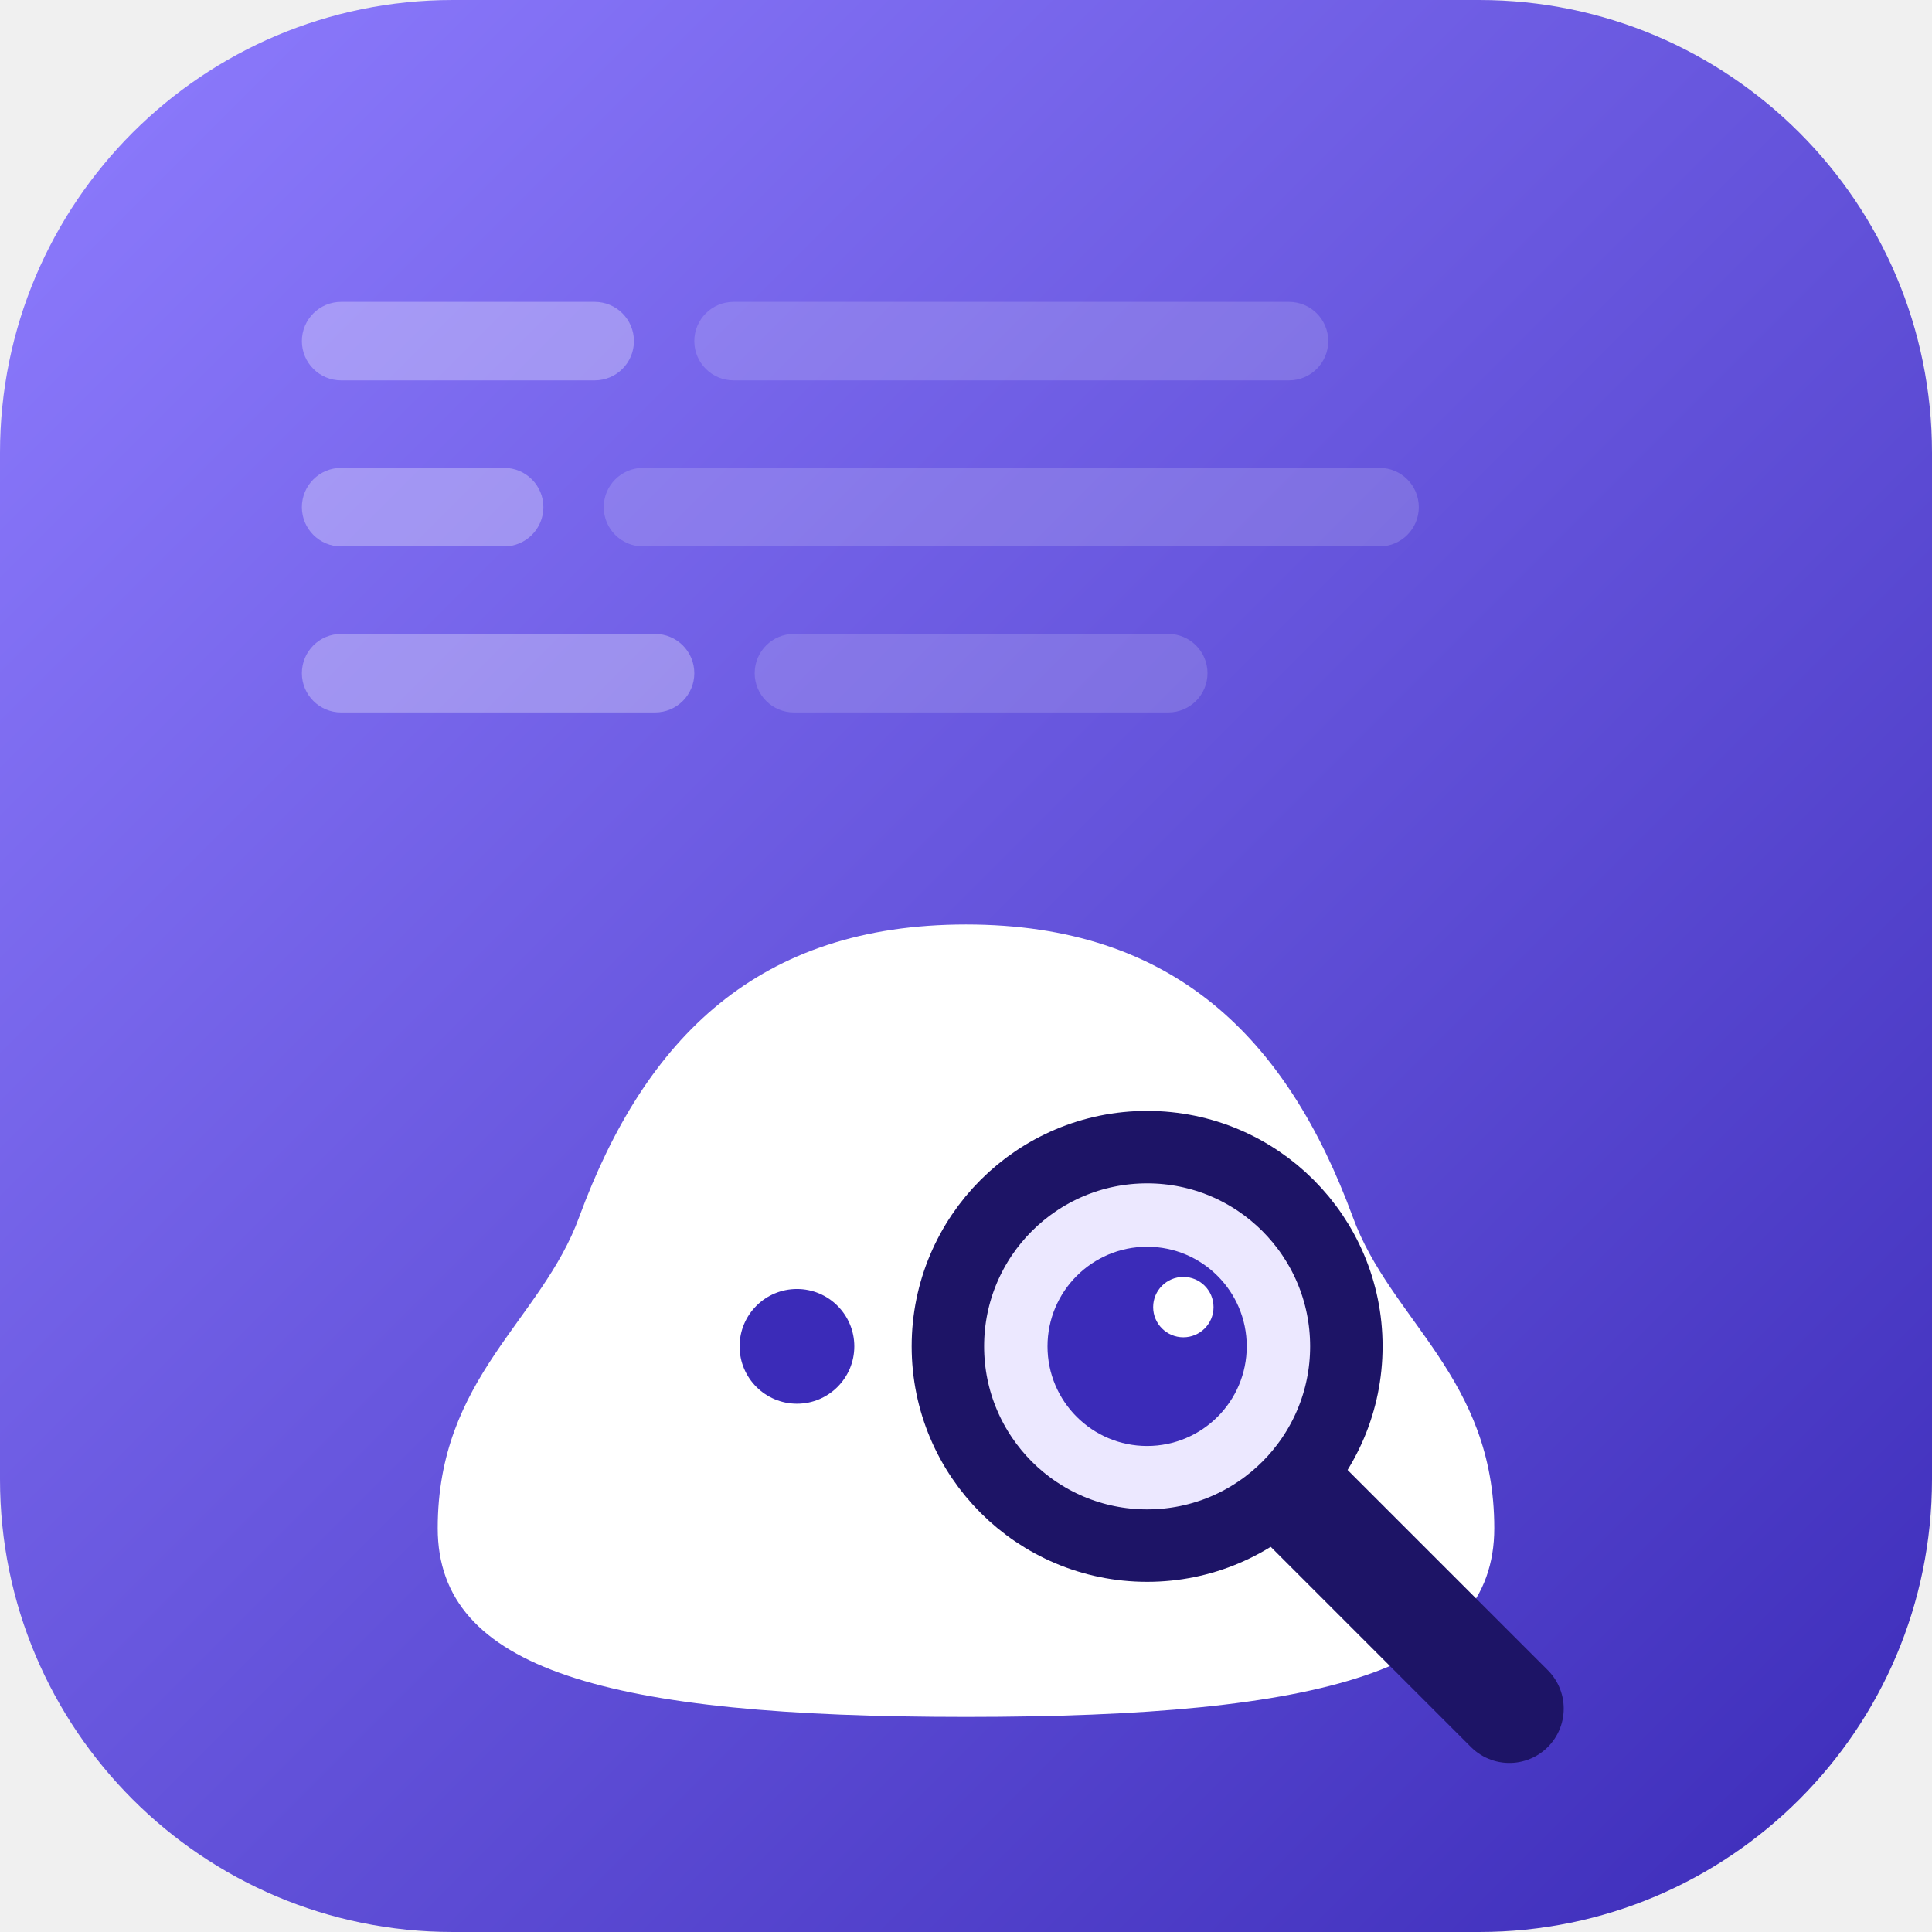
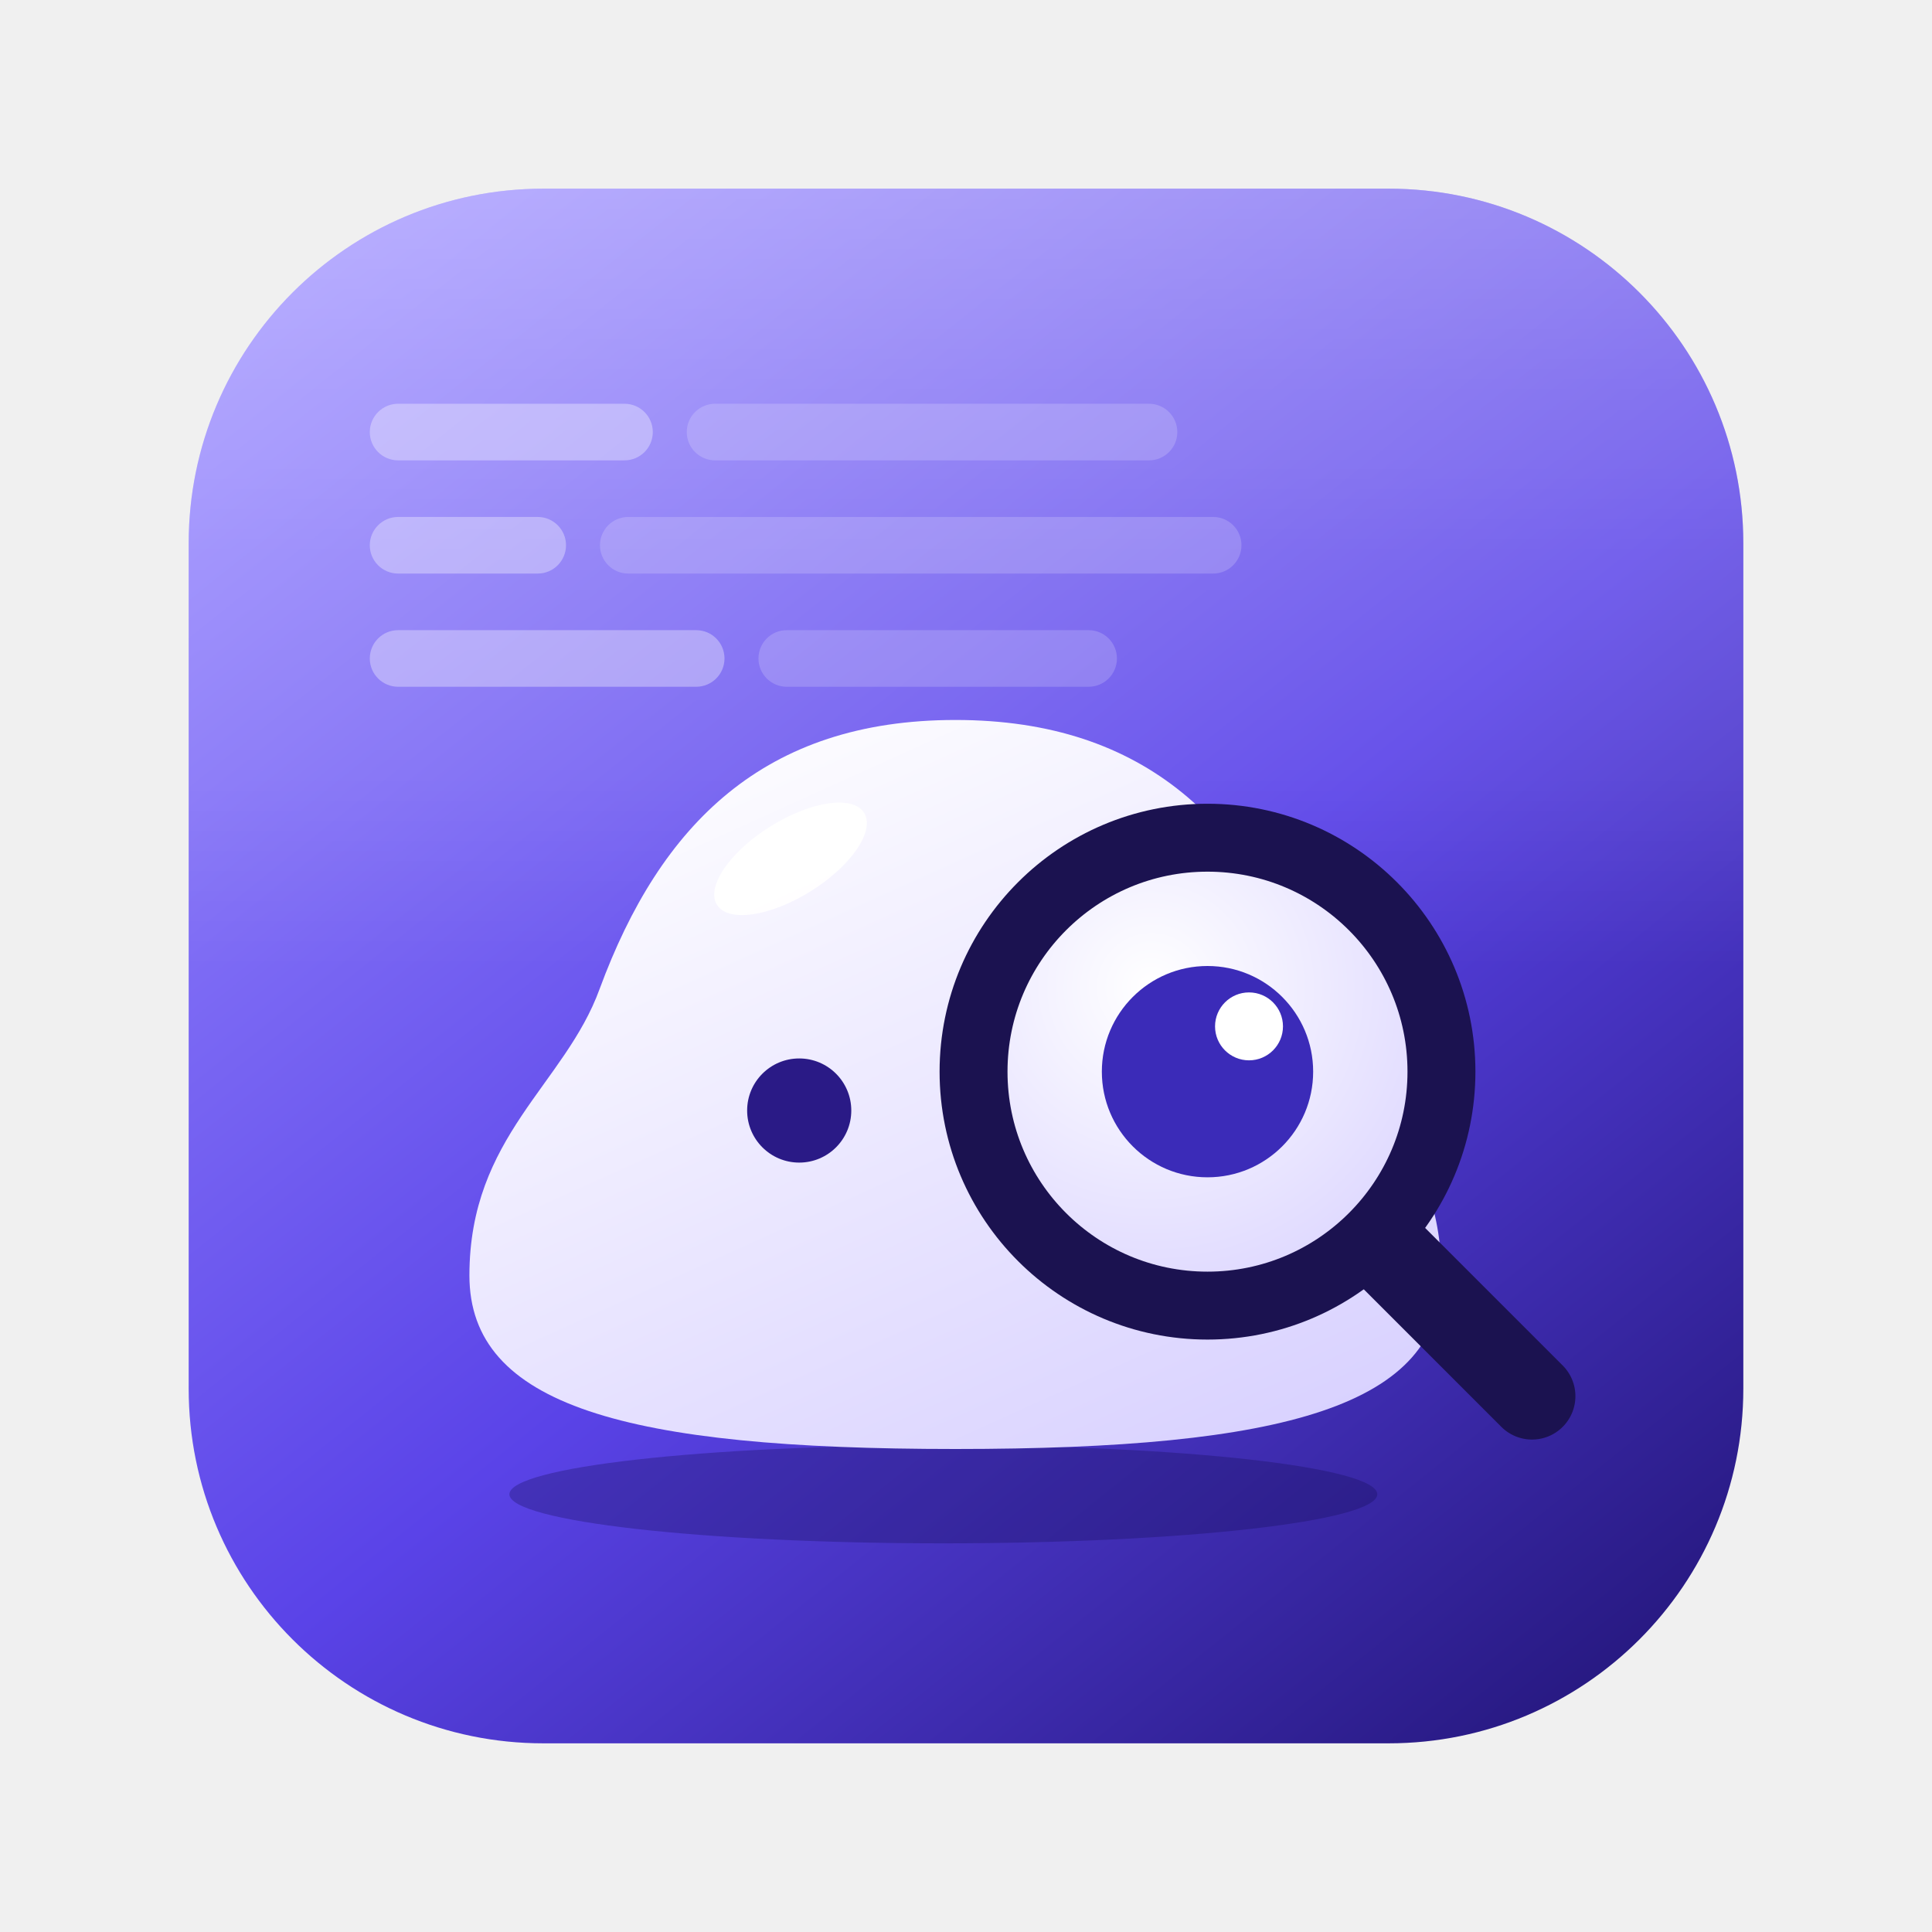
- <svg xmlns="http://www.w3.org/2000/svg" viewBox="0 0 64 64">
+ <svg xmlns="http://www.w3.org/2000/svg" viewBox="0 0 1024 1024">
  <defs>
-     <linearGradient id="g" x1="0" y1="0" x2="1" y2="1">
-       <stop offset="0" stop-color="#8f7dff" />
-       <stop offset="1" stop-color="#3b2bb8" />
+     <linearGradient id="tile" x1="0.1" y1="0" x2="0.9" y2="1">
+       <stop offset="0" stop-color="#9b8dff" />
+       <stop offset="0.55" stop-color="#5a43e8" />
+       <stop offset="1" stop-color="#26187f" />
    </linearGradient>
+     <linearGradient id="gloss" x1="0" y1="0" x2="0" y2="1">
+       <stop offset="0" stop-color="#fff" stop-opacity=".30" />
+       <stop offset=".5" stop-color="#fff" stop-opacity="0" />
+     </linearGradient>
+     <linearGradient id="body" x1="0.2" y1="0" x2="0.8" y2="1">
+       <stop offset="0" stop-color="#fff" />
+       <stop offset="1" stop-color="#d9d2ff" />
+     </linearGradient>
+     <radialGradient id="lens" cx="0.38" cy="0.32" r="0.8">
+       <stop offset="0" stop-color="#fff" />
+       <stop offset="1" stop-color="#d9d2ff" />
+     </radialGradient>
+     <clipPath id="clip">
+       <rect x="100" y="100" width="824" height="824" rx="188" />
+     </clipPath>
  </defs>
-   <rect width="64" height="64" rx="15" fill="url(#g)" />
-   <g fill="#fff">
-     <rect x="10" y="10" width="11" height="2.6" rx="1.3" opacity=".3" />
-     <rect x="23" y="10" width="21" height="2.6" rx="1.3" opacity=".16" />
-     <rect x="10" y="15.5" width="8" height="2.6" rx="1.3" opacity=".3" />
-     <rect x="20" y="15.5" width="27" height="2.6" rx="1.3" opacity=".16" />
-     <rect x="10" y="21" width="13" height="2.6" rx="1.3" opacity=".3" />
-     <rect x="25" y="21" width="15" height="2.6" rx="1.3" opacity=".16" />
+   <rect x="100" y="100" width="824" height="824" rx="188" fill="url(#tile)" />
+   <g clip-path="url(#clip)">
+     <rect x="100" y="100" width="824" height="824" fill="url(#gloss)" />
+     <g fill="#fff">
+       <rect x="196" y="214" width="150" height="30" rx="15" opacity=".34" />
+       <rect x="364" y="214" width="260" height="30" rx="15" opacity=".18" />
+       <rect x="196" y="274" width="104" height="30" rx="15" opacity=".34" />
+       <rect x="318" y="274" width="340" height="30" rx="15" opacity=".18" />
+       <rect x="196" y="334" width="188" height="30" rx="15" opacity=".34" />
+       <rect x="402" y="334" width="190" height="30" rx="15" opacity=".18" />
+     </g>
  </g>
-   <path d="M32 13C43 13 49 19 52.5 28.5C54.5 34 60 37 60 45C60 52.5 51 55 32 55C13 55 4 52.5 4 45C4 37 9.5 34 11.5 28.5C15 19 21 13 32 13Z" transform="translate(12 22.5) scale(.625)" fill="#fff" />
-   <circle cx="26.4" cy="44.6" r="1.9" fill="#3b2bb8" />
-   <line x1="42.6" y1="49.2" x2="50" y2="56.6" stroke="#1d1466" stroke-width="3.6" stroke-linecap="round" />
-   <circle cx="38" cy="44.6" r="6.6" fill="#ece8ff" stroke="#1d1466" stroke-width="2.4" />
-   <circle cx="38" cy="44.6" r="3.3" fill="#3b2bb8" />
-   <circle cx="39.2" cy="43.3" r="1" fill="#fff" />
+   <ellipse cx="500" cy="792" rx="230" ry="26" fill="#120a52" opacity=".3" />
+   <g transform="translate(212 262) scale(9.2)">
+     <path d="M32 13C43 13 49 19 52.5 28.5C54.5 34 60 37 60 45C60 52.5 51 55 32 55C13 55 4 52.5 4 45C4 37 9.5 34 11.5 28.5C15 19 21 13 32 13Z" fill="url(#body)" />
+     <ellipse cx="22.5" cy="21" rx="5" ry="2.2" transform="rotate(-32 22.5 21)" fill="#fff" opacity=".95" />
+     <circle cx="23" cy="35.5" r="3" fill="#2a1a86" />
+   </g>
+   <line x1="722" y1="650" x2="812" y2="740" stroke="#1b1250" stroke-width="46" stroke-linecap="round" />
+   <circle cx="640" cy="568" r="124" fill="url(#lens)" stroke="#1b1250" stroke-width="36" />
+   <circle cx="640" cy="568" r="56" fill="#3b2bb8" />
+   <circle cx="662" cy="544" r="18" fill="#fff" />
</svg>
